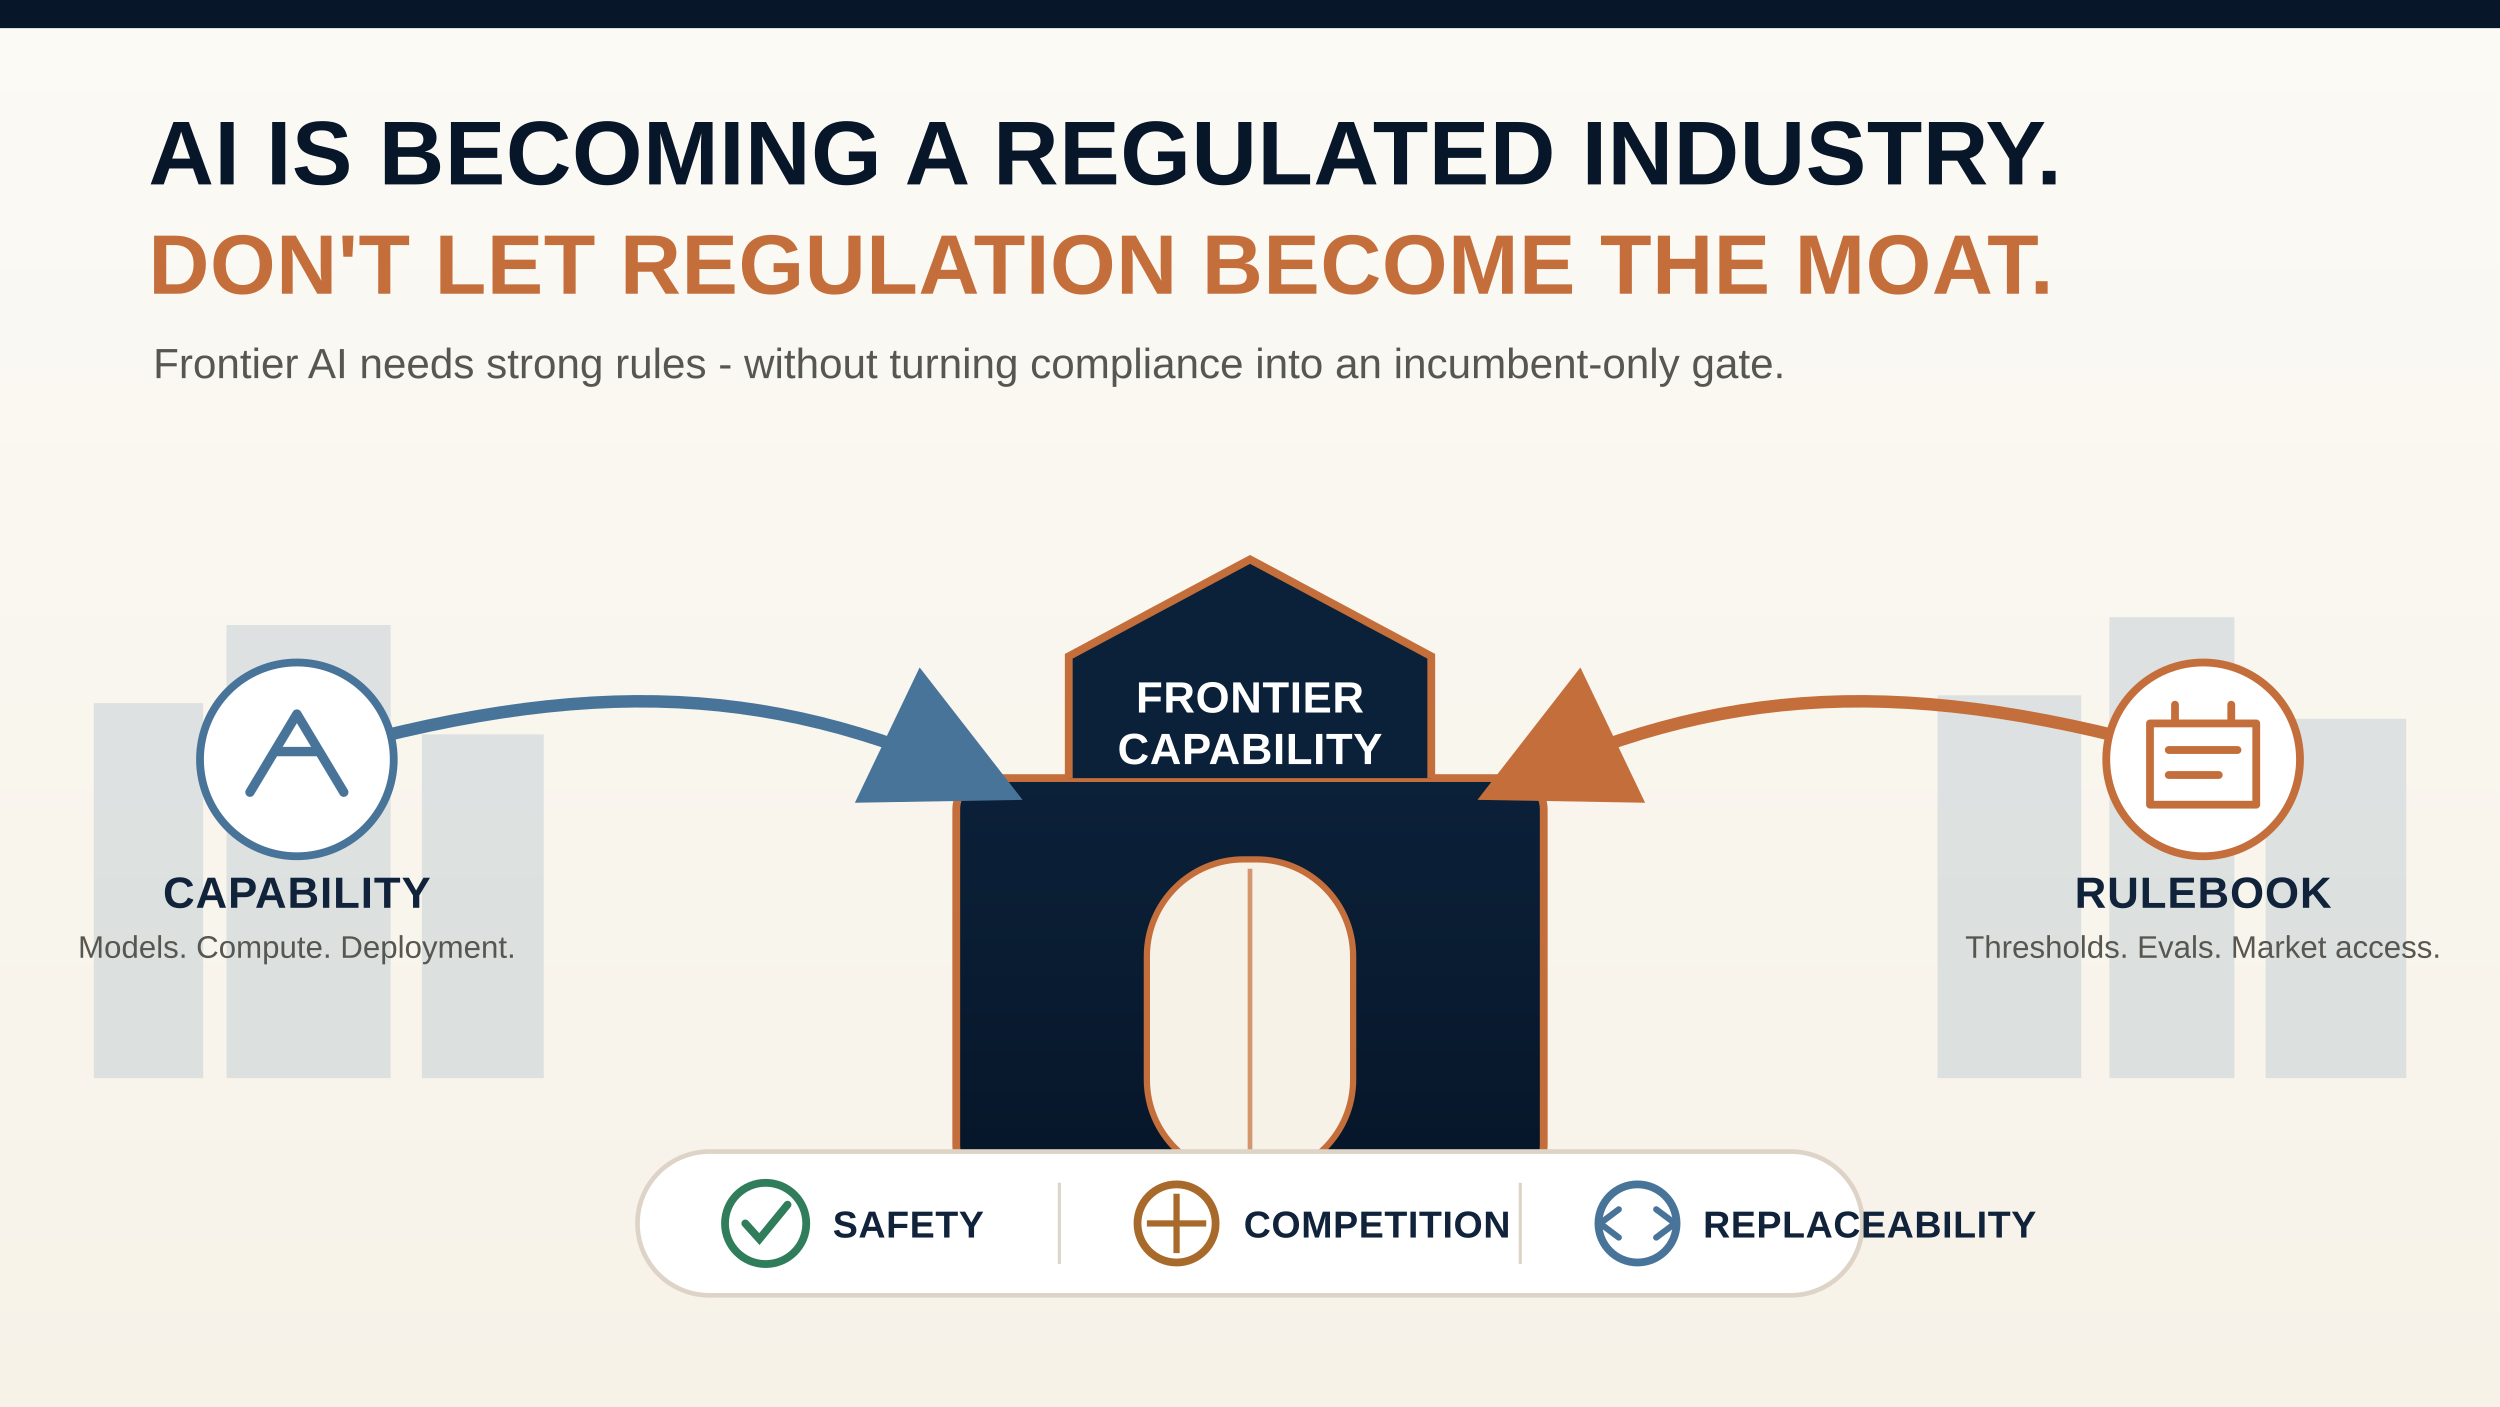
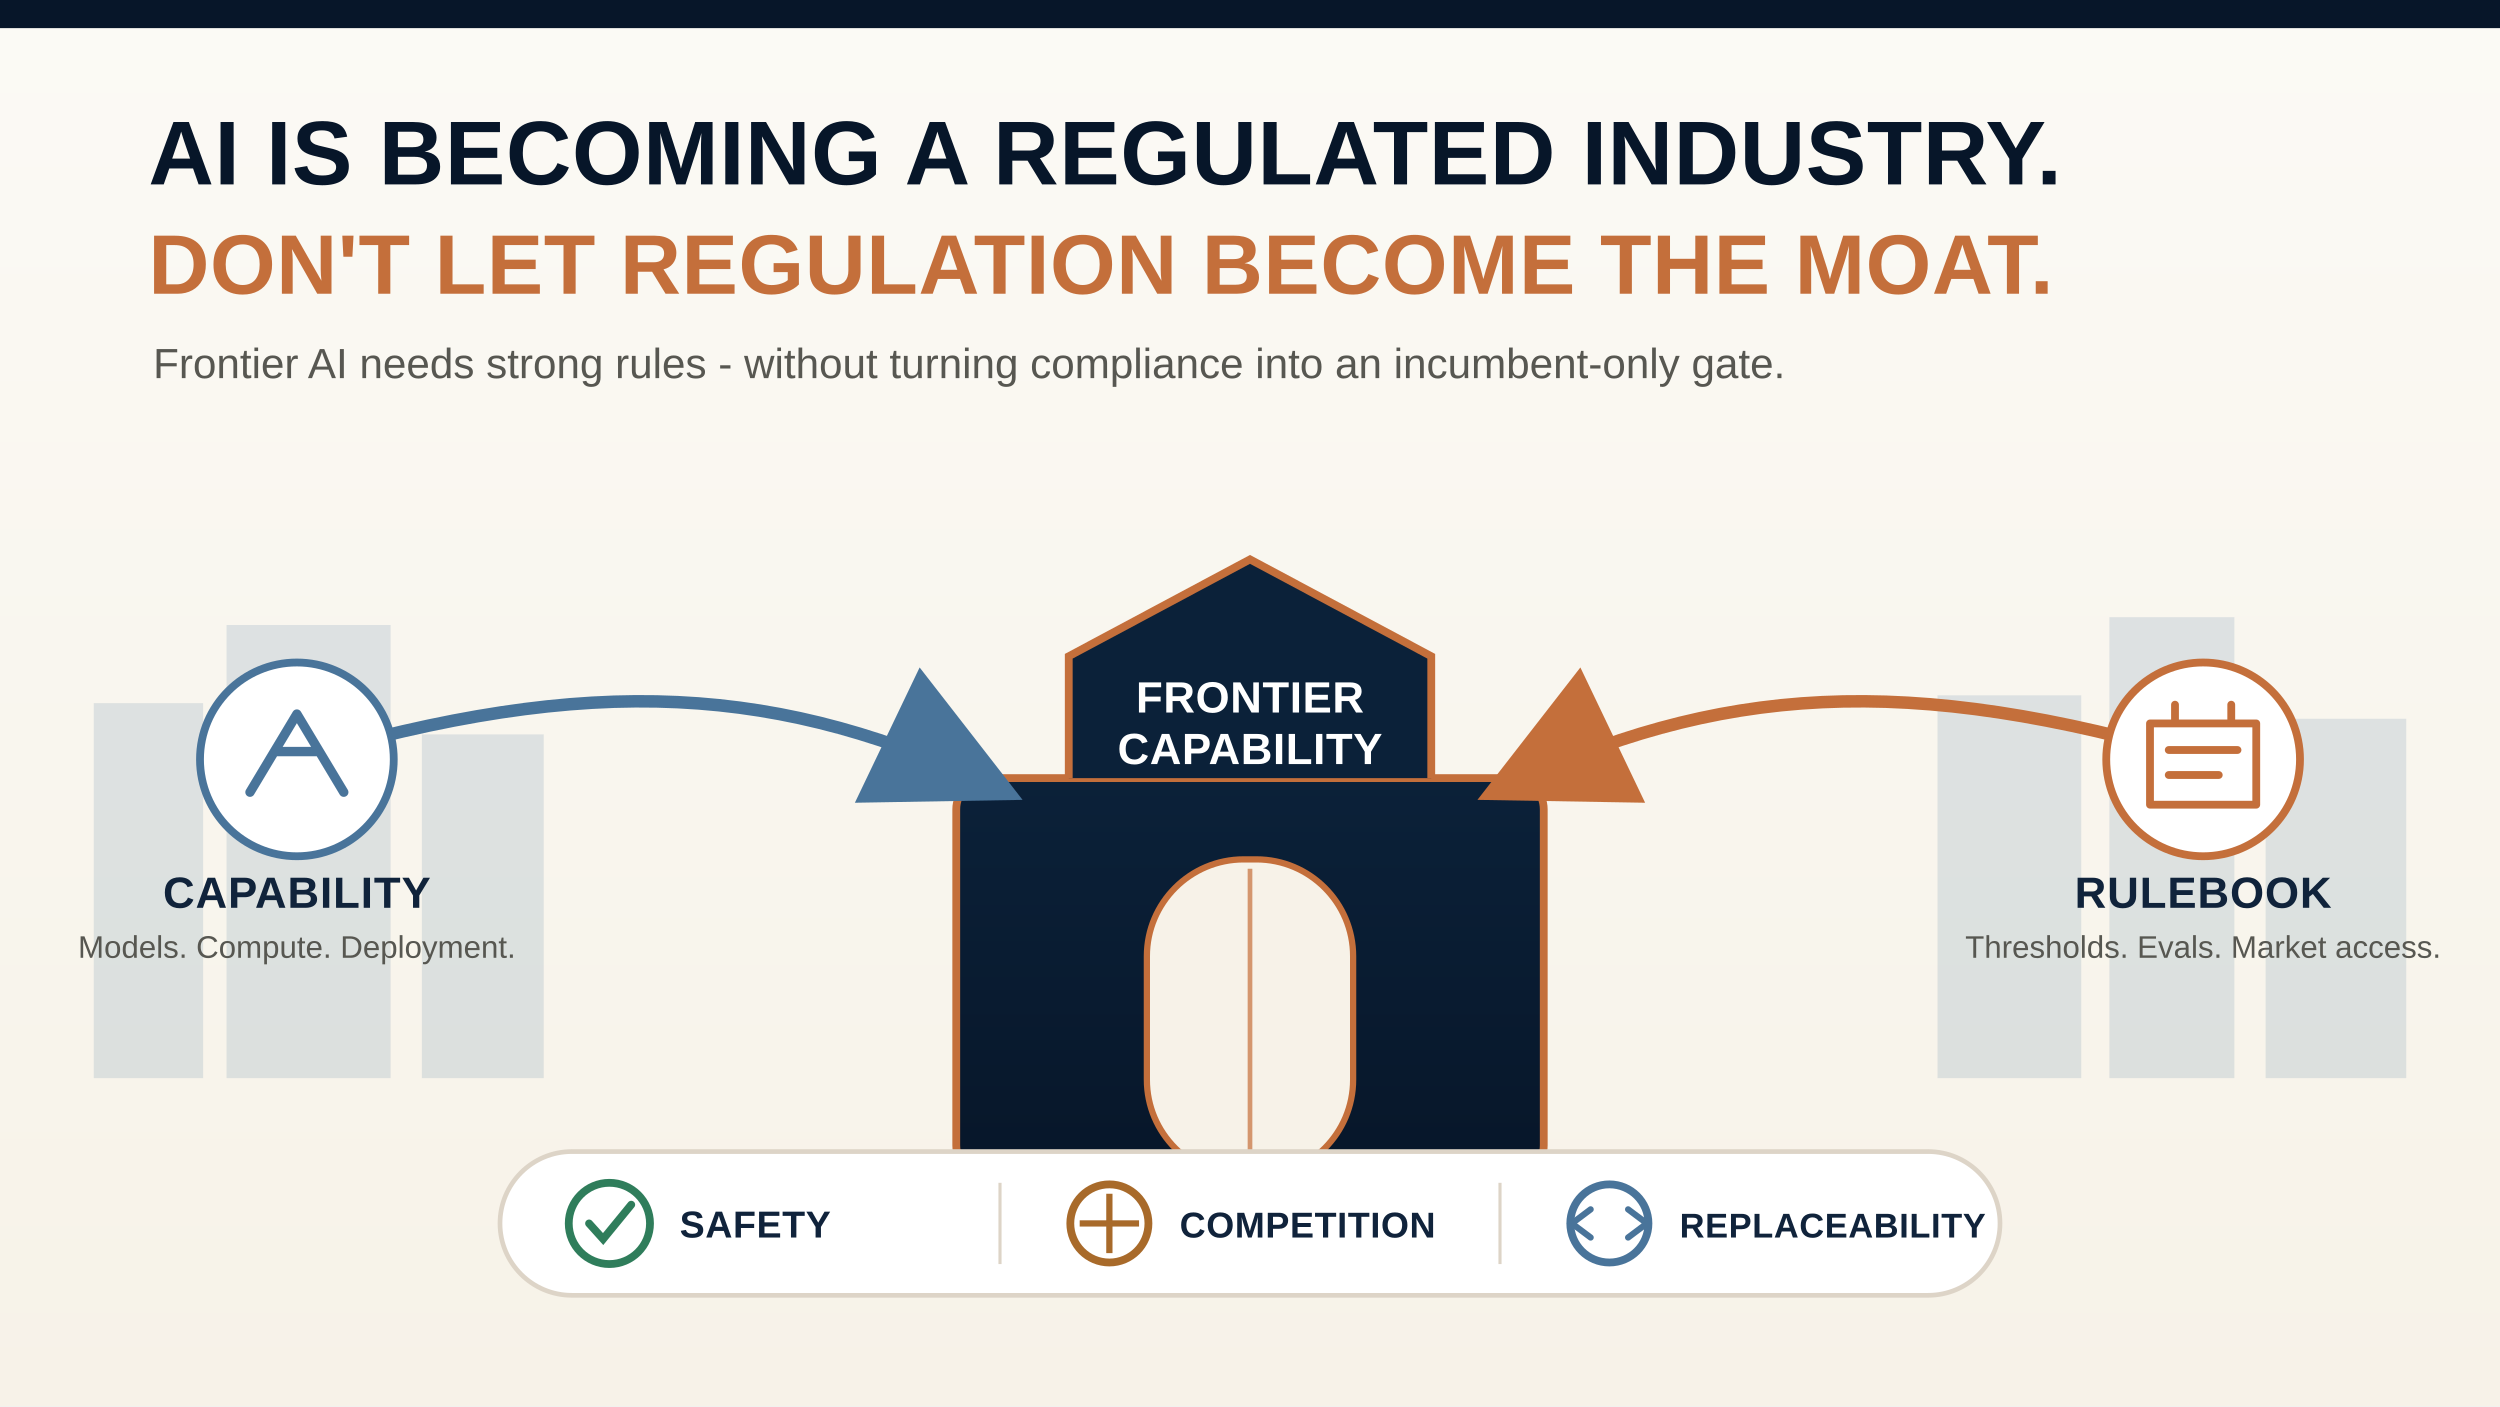
<svg xmlns="http://www.w3.org/2000/svg" width="1600" height="900" viewBox="0 0 1600 900" role="img" aria-labelledby="title desc">
  <defs>
    <linearGradient id="paper" x1="0" y1="0" x2="0" y2="1">
      <stop offset="0" stop-color="#FBFAF5" />
      <stop offset="1" stop-color="#F7F2E8" />
    </linearGradient>
    <linearGradient id="gateFill" x1="0" y1="0" x2="0" y2="1">
      <stop offset="0" stop-color="#0B2139" />
      <stop offset="1" stop-color="#071629" />
    </linearGradient>
    <style>
    .display{font-family:Arial,Helvetica,sans-serif;font-weight:800;letter-spacing:.4px}
    .body{font-family:Arial,Helvetica,sans-serif}
    .lane{font-family:Arial,Helvetica,sans-serif;font-size:28px;font-weight:800;fill:#10233B;letter-spacing:.6px}
    .small{font-family:Arial,Helvetica,sans-serif;font-size:20px;fill:#575751}
  </style>
    <marker id="arrowBlue" markerWidth="12" markerHeight="12" refX="10" refY="6" orient="auto">
      <path d="M0 0L12 6L0 12Z" fill="#49749A" />
    </marker>
    <marker id="arrowCopper" markerWidth="12" markerHeight="12" refX="10" refY="6" orient="auto">
      <path d="M0 0L12 6L0 12Z" fill="#C46F3B" />
    </marker>
  </defs>
  <rect width="1600" height="900" fill="url(#paper)" />
  <rect x="0" y="0" width="1600" height="18" fill="#071629" />
  <text x="95" y="118" class="display" font-size="58" fill="#071629">AI IS BECOMING A REGULATED INDUSTRY.</text>
  <text x="95" y="188" class="display" font-size="54" fill="#C46F3B">DON'T LET REGULATION BECOME THE MOAT.</text>
  <text x="98" y="242" class="body" font-size="27" fill="#575751">Frontier AI needs strong rules - without turning compliance into an incumbent-only gate.</text>
  <g opacity="0.16" fill="#49749A">
    <rect x="60" y="450" width="70" height="240" />
    <rect x="145" y="400" width="105" height="290" />
    <rect x="270" y="470" width="78" height="220" />
    <rect x="1240" y="445" width="92" height="245" />
    <rect x="1350" y="395" width="80" height="295" />
    <rect x="1450" y="460" width="90" height="230" />
  </g>
  <g transform="translate(612 338)">
    <rect x="0" y="160" width="376" height="255" rx="20" fill="url(#gateFill)" stroke="#C46F3B" stroke-width="5" />
    <path d="M72 160V82L188 20L304 82V160" fill="#0B2139" stroke="#C46F3B" stroke-width="5" />
    <rect x="122" y="212" width="132" height="203" rx="62" fill="#F7F2E8" stroke="#C46F3B" stroke-width="4" />
    <line x1="188" y1="218" x2="188" y2="408" stroke="#C46F3B" stroke-width="3" opacity=".7" />
    <text x="188" y="118" text-anchor="middle" class="display" font-size="28" fill="#FFFFFF">FRONTIER</text>
    <text x="188" y="151" text-anchor="middle" class="display" font-size="28" fill="#FFFFFF">CAPABILITY</text>
  </g>
  <path d="M190 486C380 430 500 438 640 505" fill="none" stroke="#49749A" stroke-width="8" marker-end="url(#arrowBlue)" />
  <path d="M1410 486C1220 430 1100 438 960 505" fill="none" stroke="#C46F3B" stroke-width="8" marker-end="url(#arrowCopper)" />
  <circle cx="190" cy="486" r="62" fill="#FFFFFF" stroke="#49749A" stroke-width="5" />
  <path d="M160 507l30-50 30 50M176 481h28" fill="none" stroke="#49749A" stroke-width="6" stroke-linecap="round" stroke-linejoin="round" />
  <text x="190" y="581" text-anchor="middle" class="lane">CAPABILITY</text>
  <text x="190" y="613" text-anchor="middle" class="small">Models. Compute. Deployment.</text>
  <circle cx="1410" cy="486" r="62" fill="#FFFFFF" stroke="#C46F3B" stroke-width="5" />
  <path d="M1376 463h68v52h-68zM1392 451v12M1428 451v12M1388 480h44M1388 496h32" fill="none" stroke="#C46F3B" stroke-width="5" stroke-linecap="round" stroke-linejoin="round" />
  <text x="1410" y="581" text-anchor="middle" class="lane">RULEBOOK</text>
  <text x="1410" y="613" text-anchor="middle" class="small">Thresholds. Evals. Market access.</text>
-   <g transform="translate(408 737)">
-     <rect width="784" height="92" rx="46" fill="#FFFFFF" stroke="#DDD4C7" stroke-width="3" />
-     <circle cx="82" cy="46" r="26" fill="none" stroke="#2F7D5B" stroke-width="5" />
-     <path d="M69 46l9 10 18-22" fill="none" stroke="#2F7D5B" stroke-width="5" stroke-linecap="round" />
-     <text x="125" y="55" class="display" font-size="24" fill="#10233B">SAFETY</text>
-     <line x1="270" y1="20" x2="270" y2="72" stroke="#DDD4C7" stroke-width="2" />
-     <circle cx="345" cy="46" r="25" fill="none" stroke="#A86A2A" stroke-width="5" />
-     <path d="M326 46h38M345 27v38" stroke="#A86A2A" stroke-width="4" />
-     <text x="388" y="55" class="display" font-size="24" fill="#10233B">COMPETITION</text>
-     <line x1="565" y1="20" x2="565" y2="72" stroke="#DDD4C7" stroke-width="2" />
-     <circle cx="640" cy="46" r="25" fill="none" stroke="#49749A" stroke-width="5" />
-     <path d="M628 37l-12 9 12 9M652 37l12 9-12 9" fill="none" stroke="#49749A" stroke-width="4" stroke-linecap="round" />
-     <text x="682" y="55" class="display" font-size="24" fill="#10233B">REPLACEABILITY</text>
+   <g transform="translate(320 737)">
+     <rect width="960" height="92" rx="46" fill="#FFFFFF" stroke="#DDD4C7" stroke-width="3" />
+     <circle cx="70" cy="46" r="26" fill="none" stroke="#2F7D5B" stroke-width="5" />
+     <path d="M57 46l9 10 18-22" fill="none" stroke="#2F7D5B" stroke-width="5" stroke-linecap="round" />
+     <text x="115" y="55" class="display" font-size="24" fill="#10233B">SAFETY</text>
+     <line x1="320" y1="20" x2="320" y2="72" stroke="#DDD4C7" stroke-width="2" />
+     <circle cx="390" cy="46" r="25" fill="none" stroke="#A86A2A" stroke-width="5" />
+     <path d="M371 46h38M390 27v38" stroke="#A86A2A" stroke-width="4" />
+     <text x="435" y="55" class="display" font-size="23" fill="#10233B">COMPETITION</text>
+     <line x1="640" y1="20" x2="640" y2="72" stroke="#DDD4C7" stroke-width="2" />
+     <circle cx="710" cy="46" r="25" fill="none" stroke="#49749A" stroke-width="5" />
+     <path d="M698 37l-12 9 12 9M722 37l12 9-12 9" fill="none" stroke="#49749A" stroke-width="4" stroke-linecap="round" />
+     <text x="755" y="55" class="display" font-size="22" fill="#10233B">REPLACEABILITY</text>
  </g>
</svg>
